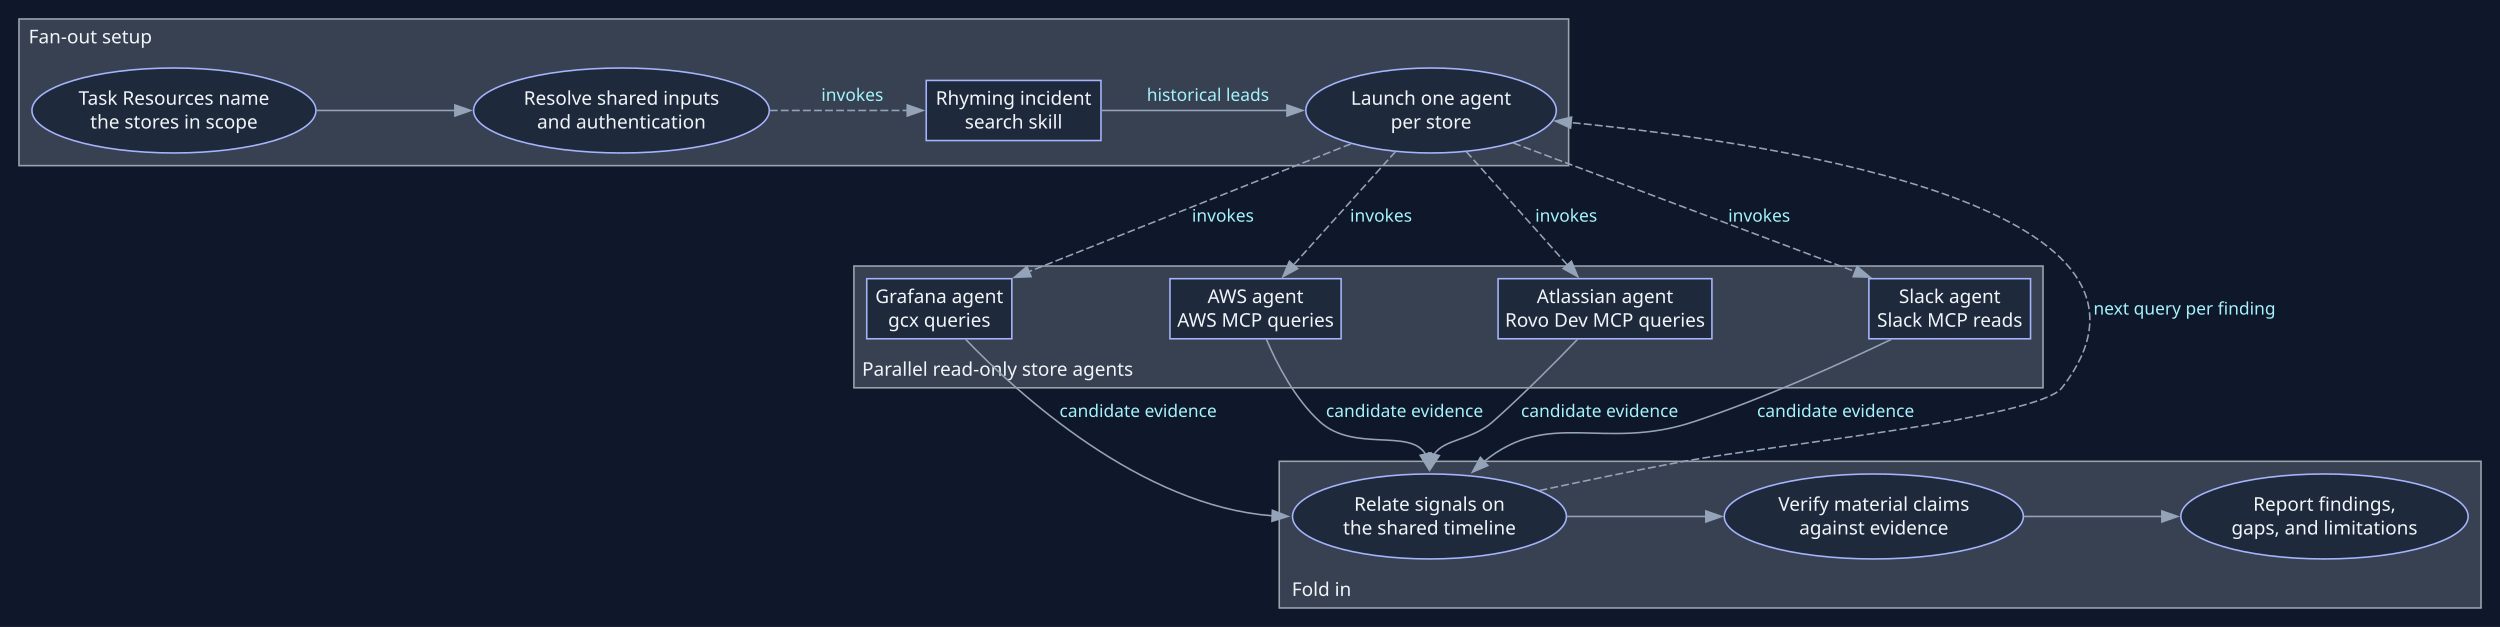
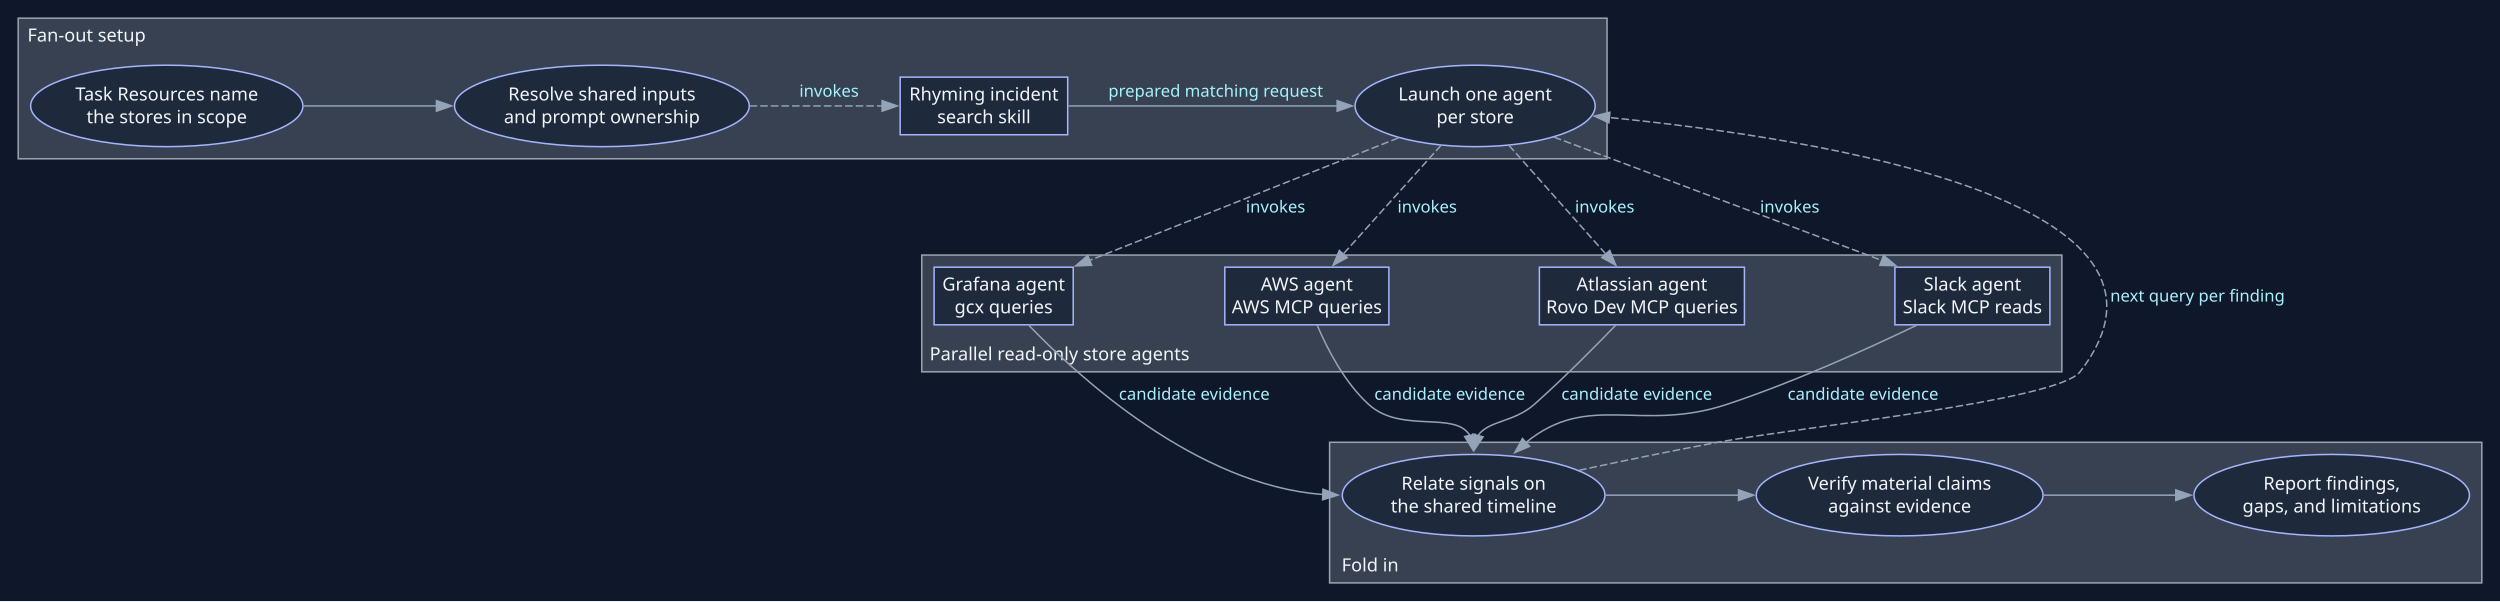
- <svg xmlns="http://www.w3.org/2000/svg" width="3162pt" height="793pt" viewBox="0.00 0.00 3162.00 793.00">
+ <svg xmlns="http://www.w3.org/2000/svg" width="3298pt" height="793pt" viewBox="0.00 0.00 3298.00 793.00">
  <g id="graph0" class="graph" transform="scale(2 2) rotate(0) translate(4 392.48)">
-     <polygon fill="#0f172a" stroke="none" points="-4,4 -4,-392.48 1577,-392.48 1577,4 -4,4" />
+     <polygon fill="#0f172a" stroke="none" points="-4,4 -4,-392.48 1645,-392.48 1645,4 -4,4" />
    <g id="clust1" class="cluster">
-       <polygon fill="#374151" stroke="#9ca3af" points="8,-287.74 8,-380.48 988,-380.48 988,-287.74 8,-287.74" />
+       <polygon fill="#374151" stroke="#9ca3af" points="8,-287.74 8,-380.48 1056,-380.48 1056,-287.74 8,-287.74" />
      <text xml:space="preserve" text-anchor="middle" x="53.12" y="-365.08" font-family="Trebuchet MS" font-size="12.00" fill="#f1f5f9">Fan-out setup</text>
    </g>
    <g id="clust3" class="cluster">
-       <polygon fill="#374151" stroke="#9ca3af" points="536,-147.24 536,-224.24 1288,-224.24 1288,-147.24 536,-147.24" />
-       <text xml:space="preserve" text-anchor="middle" x="626.88" y="-154.84" font-family="Trebuchet MS" font-size="12.00" fill="#f1f5f9">Parallel read-only store agents</text>
+       <polygon fill="#374151" stroke="#9ca3af" points="604,-147.24 604,-224.24 1356,-224.24 1356,-147.24 604,-147.24" />
+       <text xml:space="preserve" text-anchor="middle" x="694.88" y="-154.84" font-family="Trebuchet MS" font-size="12.00" fill="#f1f5f9">Parallel read-only store agents</text>
    </g>
    <g id="clust5" class="cluster">
-       <polygon fill="#374151" stroke="#9ca3af" points="805,-8 805,-100.74 1565,-100.74 1565,-8 805,-8" />
-       <text xml:space="preserve" text-anchor="middle" x="831.75" y="-15.6" font-family="Trebuchet MS" font-size="12.00" fill="#f1f5f9">Fold in</text>
+       <polygon fill="#374151" stroke="#9ca3af" points="873,-8 873,-100.74 1633,-100.74 1633,-8 873,-8" />
+       <text xml:space="preserve" text-anchor="middle" x="899.75" y="-15.6" font-family="Trebuchet MS" font-size="12.00" fill="#f1f5f9">Fold in</text>
    </g>
    <g id="node1" class="node">
      <ellipse fill="#1e293b" stroke="#a5b4fc" cx="106" cy="-322.61" rx="89.8" ry="26.87" />
      <text xml:space="preserve" text-anchor="middle" x="106" y="-326.21" font-family="Trebuchet MS" font-size="12.00" fill="#f1f5f9">Task Resources name</text>
      <text xml:space="preserve" text-anchor="middle" x="106" y="-311.21" font-family="Trebuchet MS" font-size="12.00" fill="#f1f5f9">the stores in scope</text>
    </g>
    <g id="node2" class="node">
-       <ellipse fill="#1e293b" stroke="#a5b4fc" cx="389" cy="-322.61" rx="93.51" ry="26.87" />
-       <text xml:space="preserve" text-anchor="middle" x="389" y="-326.21" font-family="Trebuchet MS" font-size="12.00" fill="#f1f5f9">Resolve shared inputs</text>
-       <text xml:space="preserve" text-anchor="middle" x="389" y="-311.21" font-family="Trebuchet MS" font-size="12.00" fill="#f1f5f9">and authentication</text>
+       <ellipse fill="#1e293b" stroke="#a5b4fc" cx="393" cy="-322.61" rx="97.23" ry="26.87" />
+       <text xml:space="preserve" text-anchor="middle" x="393" y="-326.21" font-family="Trebuchet MS" font-size="12.00" fill="#f1f5f9">Resolve shared inputs</text>
+       <text xml:space="preserve" text-anchor="middle" x="393" y="-311.21" font-family="Trebuchet MS" font-size="12.00" fill="#f1f5f9">and prompt ownership</text>
    </g>
    <g id="edge1" class="edge">
-       <path fill="none" stroke="#94a3b8" d="M196.1,-322.61C225.38,-322.61 254.67,-322.61 283.96,-322.61" />
-       <polygon fill="#94a3b8" stroke="#94a3b8" points="283.67,-326.11 293.67,-322.61 283.67,-319.11 283.67,-326.11" />
+       <path fill="none" stroke="#94a3b8" d="M196.25,-322.61C225.55,-322.61 254.86,-322.61 284.16,-322.61" />
+       <polygon fill="#94a3b8" stroke="#94a3b8" points="283.88,-326.11 293.88,-322.61 283.88,-319.11 283.88,-326.11" />
    </g>
    <g id="node3" class="node">
-       <polygon fill="#1e293b" stroke="#a5b4fc" points="692.25,-341.61 581.75,-341.61 581.75,-303.61 692.25,-303.61 692.25,-341.61" />
-       <text xml:space="preserve" text-anchor="middle" x="637" y="-326.21" font-family="Trebuchet MS" font-size="12.00" fill="#f1f5f9">Rhyming incident</text>
-       <text xml:space="preserve" text-anchor="middle" x="637" y="-311.21" font-family="Trebuchet MS" font-size="12.00" fill="#f1f5f9">search skill</text>
+       <polygon fill="#1e293b" stroke="#a5b4fc" points="700.25,-341.61 589.75,-341.61 589.75,-303.61 700.25,-303.61 700.25,-341.61" />
+       <text xml:space="preserve" text-anchor="middle" x="645" y="-326.21" font-family="Trebuchet MS" font-size="12.00" fill="#f1f5f9">Rhyming incident</text>
+       <text xml:space="preserve" text-anchor="middle" x="645" y="-311.21" font-family="Trebuchet MS" font-size="12.00" fill="#f1f5f9">search skill</text>
    </g>
    <g id="edge2" class="edge">
-       <path fill="none" stroke="#94a3b8" stroke-dasharray="5,2" d="M482.76,-322.61C511.8,-322.61 543.21,-322.61 570.05,-322.61" />
-       <polygon fill="#94a3b8" stroke="#94a3b8" points="569.74,-326.11 579.74,-322.61 569.74,-319.11 569.74,-326.11" />
-       <text xml:space="preserve" text-anchor="middle" x="532.13" y="-328.66" font-family="Trebuchet MS" font-size="11.00" fill="#a5f3fc">  invokes</text>
+       <path fill="none" stroke="#94a3b8" stroke-dasharray="5,2" d="M490.43,-322.61C519.76,-322.61 551.27,-322.61 578.13,-322.61" />
+       <polygon fill="#94a3b8" stroke="#94a3b8" points="577.83,-326.11 587.83,-322.61 577.83,-319.11 577.83,-326.11" />
+       <text xml:space="preserve" text-anchor="middle" x="539.99" y="-328.66" font-family="Trebuchet MS" font-size="11.00" fill="#a5f3fc">  invokes</text>
    </g>
    <g id="node4" class="node">
-       <ellipse fill="#1e293b" stroke="#a5b4fc" cx="901" cy="-322.61" rx="79.2" ry="26.87" />
-       <text xml:space="preserve" text-anchor="middle" x="901" y="-326.21" font-family="Trebuchet MS" font-size="12.00" fill="#f1f5f9">Launch one agent</text>
-       <text xml:space="preserve" text-anchor="middle" x="901" y="-311.21" font-family="Trebuchet MS" font-size="12.00" fill="#f1f5f9">per store</text>
+       <ellipse fill="#1e293b" stroke="#a5b4fc" cx="969" cy="-322.61" rx="79.2" ry="26.87" />
+       <text xml:space="preserve" text-anchor="middle" x="969" y="-326.21" font-family="Trebuchet MS" font-size="12.00" fill="#f1f5f9">Launch one agent</text>
+       <text xml:space="preserve" text-anchor="middle" x="969" y="-311.21" font-family="Trebuchet MS" font-size="12.00" fill="#f1f5f9">per store</text>
    </g>
    <g id="edge3" class="edge">
-       <path fill="none" stroke="#94a3b8" d="M692.67,-322.61C726.67,-322.61 770.98,-322.61 809.99,-322.61" />
-       <polygon fill="#94a3b8" stroke="#94a3b8" points="809.86,-326.11 819.86,-322.61 809.86,-319.11 809.86,-326.11" />
-       <text xml:space="preserve" text-anchor="middle" x="757.03" y="-328.66" font-family="Trebuchet MS" font-size="11.00" fill="#a5f3fc">  historical leads</text>
+       <path fill="none" stroke="#94a3b8" d="M700.7,-322.61C749.46,-322.61 821.24,-322.61 878.29,-322.61" />
+       <polygon fill="#94a3b8" stroke="#94a3b8" points="877.97,-326.11 887.97,-322.61 877.97,-319.11 877.97,-326.11" />
+       <text xml:space="preserve" text-anchor="middle" x="795.03" y="-328.66" font-family="Trebuchet MS" font-size="11.00" fill="#a5f3fc">  prepared matching request</text>
    </g>
    <g id="node5" class="node">
-       <polygon fill="#1e293b" stroke="#a5b4fc" points="635.88,-216.24 544.12,-216.24 544.12,-178.24 635.88,-178.24 635.88,-216.24" />
-       <text xml:space="preserve" text-anchor="middle" x="590" y="-200.84" font-family="Trebuchet MS" font-size="12.00" fill="#f1f5f9">Grafana agent</text>
-       <text xml:space="preserve" text-anchor="middle" x="590" y="-185.84" font-family="Trebuchet MS" font-size="12.00" fill="#f1f5f9">gcx queries</text>
+       <polygon fill="#1e293b" stroke="#a5b4fc" points="703.88,-216.24 612.12,-216.24 612.12,-178.24 703.88,-178.24 703.88,-216.24" />
+       <text xml:space="preserve" text-anchor="middle" x="658" y="-200.84" font-family="Trebuchet MS" font-size="12.00" fill="#f1f5f9">Grafana agent</text>
+       <text xml:space="preserve" text-anchor="middle" x="658" y="-185.84" font-family="Trebuchet MS" font-size="12.00" fill="#f1f5f9">gcx queries</text>
    </g>
    <g id="edge9" class="edge">
-       <path fill="none" stroke="#94a3b8" stroke-dasharray="5,2" d="M850.34,-301.51C794.44,-279.34 704.7,-243.74 646.55,-220.67" />
-       <polygon fill="#94a3b8" stroke="#94a3b8" points="648.06,-217.51 637.48,-217.07 645.48,-224.01 648.06,-217.51" />
-       <text xml:space="preserve" text-anchor="middle" x="766.5" y="-252.29" font-family="Trebuchet MS" font-size="11.00" fill="#a5f3fc">  invokes</text>
+       <path fill="none" stroke="#94a3b8" stroke-dasharray="5,2" d="M918.34,-301.51C862.44,-279.34 772.7,-243.74 714.55,-220.67" />
+       <polygon fill="#94a3b8" stroke="#94a3b8" points="716.06,-217.51 705.48,-217.07 713.48,-224.01 716.06,-217.51" />
+       <text xml:space="preserve" text-anchor="middle" x="834.5" y="-252.29" font-family="Trebuchet MS" font-size="11.00" fill="#a5f3fc">  invokes</text>
    </g>
    <g id="node6" class="node">
-       <polygon fill="#1e293b" stroke="#a5b4fc" points="844.12,-216.24 735.88,-216.24 735.88,-178.24 844.12,-178.24 844.12,-216.24" />
-       <text xml:space="preserve" text-anchor="middle" x="790" y="-200.84" font-family="Trebuchet MS" font-size="12.00" fill="#f1f5f9">AWS agent</text>
-       <text xml:space="preserve" text-anchor="middle" x="790" y="-185.84" font-family="Trebuchet MS" font-size="12.00" fill="#f1f5f9">AWS MCP queries</text>
+       <polygon fill="#1e293b" stroke="#a5b4fc" points="912.12,-216.24 803.88,-216.24 803.88,-178.24 912.12,-178.24 912.12,-216.24" />
+       <text xml:space="preserve" text-anchor="middle" x="858" y="-200.84" font-family="Trebuchet MS" font-size="12.00" fill="#f1f5f9">AWS agent</text>
+       <text xml:space="preserve" text-anchor="middle" x="858" y="-185.84" font-family="Trebuchet MS" font-size="12.00" fill="#f1f5f9">AWS MCP queries</text>
    </g>
    <g id="edge10" class="edge">
-       <path fill="none" stroke="#94a3b8" stroke-dasharray="5,2" d="M878.54,-296.64C859.72,-275.73 832.93,-245.96 813.76,-224.65" />
-       <polygon fill="#94a3b8" stroke="#94a3b8" points="816.61,-222.58 807.32,-217.49 811.41,-227.27 816.61,-222.58" />
-       <text xml:space="preserve" text-anchor="middle" x="866.5" y="-252.29" font-family="Trebuchet MS" font-size="11.00" fill="#a5f3fc">  invokes</text>
+       <path fill="none" stroke="#94a3b8" stroke-dasharray="5,2" d="M946.54,-296.64C927.72,-275.73 900.93,-245.96 881.76,-224.65" />
+       <polygon fill="#94a3b8" stroke="#94a3b8" points="884.61,-222.58 875.32,-217.49 879.41,-227.27 884.61,-222.58" />
+       <text xml:space="preserve" text-anchor="middle" x="934.5" y="-252.29" font-family="Trebuchet MS" font-size="11.00" fill="#a5f3fc">  invokes</text>
    </g>
    <g id="node7" class="node">
-       <polygon fill="#1e293b" stroke="#a5b4fc" points="1078.62,-216.24 943.38,-216.24 943.38,-178.24 1078.62,-178.24 1078.62,-216.24" />
-       <text xml:space="preserve" text-anchor="middle" x="1011" y="-200.84" font-family="Trebuchet MS" font-size="12.00" fill="#f1f5f9">Atlassian agent</text>
-       <text xml:space="preserve" text-anchor="middle" x="1011" y="-185.84" font-family="Trebuchet MS" font-size="12.00" fill="#f1f5f9">Rovo Dev MCP queries</text>
+       <polygon fill="#1e293b" stroke="#a5b4fc" points="1146.62,-216.24 1011.38,-216.24 1011.38,-178.24 1146.62,-178.24 1146.62,-216.24" />
+       <text xml:space="preserve" text-anchor="middle" x="1079" y="-200.84" font-family="Trebuchet MS" font-size="12.00" fill="#f1f5f9">Atlassian agent</text>
+       <text xml:space="preserve" text-anchor="middle" x="1079" y="-185.84" font-family="Trebuchet MS" font-size="12.00" fill="#f1f5f9">Rovo Dev MCP queries</text>
    </g>
    <g id="edge11" class="edge">
-       <path fill="none" stroke="#94a3b8" stroke-dasharray="5,2" d="M923.26,-296.64C941.83,-275.82 968.22,-246.22 987.2,-224.93" />
-       <polygon fill="#94a3b8" stroke="#94a3b8" points="989.79,-227.29 993.83,-217.49 984.56,-222.63 989.79,-227.29" />
-       <text xml:space="preserve" text-anchor="middle" x="983.59" y="-252.29" font-family="Trebuchet MS" font-size="11.00" fill="#a5f3fc">  invokes</text>
+       <path fill="none" stroke="#94a3b8" stroke-dasharray="5,2" d="M991.26,-296.64C1009.83,-275.82 1036.22,-246.22 1055.2,-224.93" />
+       <polygon fill="#94a3b8" stroke="#94a3b8" points="1057.79,-227.29 1061.83,-217.49 1052.56,-222.63 1057.79,-227.29" />
+       <text xml:space="preserve" text-anchor="middle" x="1051.59" y="-252.29" font-family="Trebuchet MS" font-size="11.00" fill="#a5f3fc">  invokes</text>
    </g>
    <g id="node8" class="node">
-       <polygon fill="#1e293b" stroke="#a5b4fc" points="1280.12,-216.24 1177.88,-216.24 1177.88,-178.24 1280.12,-178.24 1280.12,-216.24" />
-       <text xml:space="preserve" text-anchor="middle" x="1229" y="-200.84" font-family="Trebuchet MS" font-size="12.00" fill="#f1f5f9">Slack agent</text>
-       <text xml:space="preserve" text-anchor="middle" x="1229" y="-185.84" font-family="Trebuchet MS" font-size="12.00" fill="#f1f5f9">Slack MCP reads</text>
+       <polygon fill="#1e293b" stroke="#a5b4fc" points="1348.12,-216.24 1245.88,-216.24 1245.88,-178.24 1348.12,-178.24 1348.12,-216.24" />
+       <text xml:space="preserve" text-anchor="middle" x="1297" y="-200.84" font-family="Trebuchet MS" font-size="12.00" fill="#f1f5f9">Slack agent</text>
+       <text xml:space="preserve" text-anchor="middle" x="1297" y="-185.84" font-family="Trebuchet MS" font-size="12.00" fill="#f1f5f9">Slack MCP reads</text>
    </g>
    <g id="edge12" class="edge">
-       <path fill="none" stroke="#94a3b8" stroke-dasharray="5,2" d="M952.97,-302.06C1011.76,-279.95 1107.35,-244 1169.19,-220.74" />
-       <polygon fill="#94a3b8" stroke="#94a3b8" points="1170.4,-224.02 1178.53,-217.22 1167.94,-217.47 1170.4,-224.02" />
-       <text xml:space="preserve" text-anchor="middle" x="1105.64" y="-252.29" font-family="Trebuchet MS" font-size="11.00" fill="#a5f3fc">  invokes</text>
+       <path fill="none" stroke="#94a3b8" stroke-dasharray="5,2" d="M1020.97,-302.06C1079.76,-279.95 1175.35,-244 1237.19,-220.74" />
+       <polygon fill="#94a3b8" stroke="#94a3b8" points="1238.4,-224.02 1246.53,-217.22 1235.94,-217.47 1238.4,-224.02" />
+       <text xml:space="preserve" text-anchor="middle" x="1173.64" y="-252.29" font-family="Trebuchet MS" font-size="11.00" fill="#a5f3fc">  invokes</text>
    </g>
    <g id="node9" class="node">
-       <ellipse fill="#1e293b" stroke="#a5b4fc" cx="900" cy="-65.87" rx="86.62" ry="26.87" />
-       <text xml:space="preserve" text-anchor="middle" x="900" y="-69.47" font-family="Trebuchet MS" font-size="12.00" fill="#f1f5f9">Relate signals on</text>
-       <text xml:space="preserve" text-anchor="middle" x="900" y="-54.47" font-family="Trebuchet MS" font-size="12.00" fill="#f1f5f9">the shared timeline</text>
+       <ellipse fill="#1e293b" stroke="#a5b4fc" cx="968" cy="-65.87" rx="86.62" ry="26.87" />
+       <text xml:space="preserve" text-anchor="middle" x="968" y="-69.47" font-family="Trebuchet MS" font-size="12.00" fill="#f1f5f9">Relate signals on</text>
+       <text xml:space="preserve" text-anchor="middle" x="968" y="-54.47" font-family="Trebuchet MS" font-size="12.00" fill="#f1f5f9">the shared timeline</text>
    </g>
    <g id="edge13" class="edge">
-       <path fill="none" stroke="#94a3b8" d="M606.7,-177.84C639.72,-143.48 717.39,-72.48 800.52,-66.3" />
-       <polygon fill="#94a3b8" stroke="#94a3b8" points="800.64,-69.8 810.5,-65.93 800.38,-62.8 800.64,-69.8" />
-       <text xml:space="preserve" text-anchor="middle" x="712.89" y="-128.79" font-family="Trebuchet MS" font-size="11.00" fill="#a5f3fc">  candidate evidence</text>
+       <path fill="none" stroke="#94a3b8" d="M674.7,-177.84C707.72,-143.48 785.39,-72.48 868.52,-66.3" />
+       <polygon fill="#94a3b8" stroke="#94a3b8" points="868.64,-69.8 878.5,-65.93 868.38,-62.8 868.64,-69.8" />
+       <text xml:space="preserve" text-anchor="middle" x="780.89" y="-128.79" font-family="Trebuchet MS" font-size="11.00" fill="#a5f3fc">  candidate evidence</text>
    </g>
    <g id="edge14" class="edge">
-       <path fill="none" stroke="#94a3b8" d="M796.84,-177.95C803.47,-162.34 814.85,-140.2 830.75,-125.74 852.27,-106.17 887.95,-121.83 897.55,-105.15" />
-       <polygon fill="#94a3b8" stroke="#94a3b8" points="900.94,-106.06 899.67,-95.54 894.1,-104.55 900.94,-106.06" />
-       <text xml:space="preserve" text-anchor="middle" x="881.38" y="-128.79" font-family="Trebuchet MS" font-size="11.00" fill="#a5f3fc">  candidate evidence</text>
+       <path fill="none" stroke="#94a3b8" d="M864.84,-177.95C871.47,-162.34 882.85,-140.2 898.75,-125.74 920.27,-106.17 955.95,-121.83 965.55,-105.15" />
+       <polygon fill="#94a3b8" stroke="#94a3b8" points="968.94,-106.06 967.67,-95.54 962.1,-104.55 968.94,-106.06" />
+       <text xml:space="preserve" text-anchor="middle" x="949.38" y="-128.79" font-family="Trebuchet MS" font-size="11.00" fill="#a5f3fc">  candidate evidence</text>
    </g>
    <g id="edge15" class="edge">
-       <path fill="none" stroke="#94a3b8" d="M993.73,-178C979.67,-163.42 959.1,-142.69 940,-125.74 926.62,-113.86 909.45,-115.12 902.8,-105.04" />
-       <polygon fill="#94a3b8" stroke="#94a3b8" points="906.24,-104.35 900.37,-95.52 899.45,-106.08 906.24,-104.35" />
-       <text xml:space="preserve" text-anchor="middle" x="1004.74" y="-128.79" font-family="Trebuchet MS" font-size="11.00" fill="#a5f3fc">  candidate evidence</text>
+       <path fill="none" stroke="#94a3b8" d="M1061.73,-178C1047.67,-163.42 1027.1,-142.69 1008,-125.74 994.62,-113.86 977.45,-115.12 970.8,-105.04" />
+       <polygon fill="#94a3b8" stroke="#94a3b8" points="974.24,-104.35 968.37,-95.52 967.45,-106.08 974.24,-104.35" />
+       <text xml:space="preserve" text-anchor="middle" x="1072.74" y="-128.79" font-family="Trebuchet MS" font-size="11.00" fill="#a5f3fc">  candidate evidence</text>
    </g>
    <g id="edge16" class="edge">
-       <path fill="none" stroke="#94a3b8" d="M1192.11,-177.89C1159.75,-162.35 1111.12,-140.34 1067,-125.74 1009.75,-106.79 975.93,-134.5 934.45,-100.55" />
-       <polygon fill="#94a3b8" stroke="#94a3b8" points="936.92,-98.07 927.16,-93.93 932.21,-103.25 936.92,-98.07" />
-       <text xml:space="preserve" text-anchor="middle" x="1153.99" y="-128.79" font-family="Trebuchet MS" font-size="11.00" fill="#a5f3fc">  candidate evidence</text>
+       <path fill="none" stroke="#94a3b8" d="M1260.11,-177.89C1227.75,-162.35 1179.12,-140.34 1135,-125.74 1077.75,-106.79 1043.93,-134.5 1002.45,-100.55" />
+       <polygon fill="#94a3b8" stroke="#94a3b8" points="1004.92,-98.07 995.16,-93.93 1000.21,-103.25 1004.92,-98.07" />
+       <text xml:space="preserve" text-anchor="middle" x="1221.99" y="-128.79" font-family="Trebuchet MS" font-size="11.00" fill="#a5f3fc">  candidate evidence</text>
    </g>
    <g id="edge17" class="edge">
-       <path fill="none" stroke="#94a3b8" stroke-dasharray="5,2" d="M969.59,-82.28C997.89,-88.34 1030.95,-95.17 1061,-100.74 1117.06,-111.12 1285.08,-127.96 1300,-147.24 1386.89,-259.51 1131.6,-300.89 989.39,-314.98" />
-       <polygon fill="#94a3b8" stroke="#94a3b8" points="989.22,-311.48 979.6,-315.92 989.89,-318.45 989.22,-311.48" />
-       <text xml:space="preserve" text-anchor="middle" x="1374.61" y="-193.54" font-family="Trebuchet MS" font-size="11.00" fill="#a5f3fc">  next query per finding</text>
+       <path fill="none" stroke="#94a3b8" stroke-dasharray="5,2" d="M1037.59,-82.28C1065.89,-88.34 1098.95,-95.17 1129,-100.74 1185.06,-111.12 1353.08,-127.96 1368,-147.24 1454.89,-259.51 1199.6,-300.89 1057.39,-314.98" />
+       <polygon fill="#94a3b8" stroke="#94a3b8" points="1057.22,-311.48 1047.6,-315.92 1057.89,-318.45 1057.22,-311.48" />
+       <text xml:space="preserve" text-anchor="middle" x="1442.61" y="-193.54" font-family="Trebuchet MS" font-size="11.00" fill="#a5f3fc">  next query per finding</text>
    </g>
    <g id="node10" class="node">
-       <ellipse fill="#1e293b" stroke="#a5b4fc" cx="1181" cy="-65.87" rx="94.58" ry="26.87" />
-       <text xml:space="preserve" text-anchor="middle" x="1181" y="-69.47" font-family="Trebuchet MS" font-size="12.00" fill="#f1f5f9">Verify material claims</text>
-       <text xml:space="preserve" text-anchor="middle" x="1181" y="-54.47" font-family="Trebuchet MS" font-size="12.00" fill="#f1f5f9">against evidence</text>
+       <ellipse fill="#1e293b" stroke="#a5b4fc" cx="1249" cy="-65.87" rx="94.58" ry="26.87" />
+       <text xml:space="preserve" text-anchor="middle" x="1249" y="-69.47" font-family="Trebuchet MS" font-size="12.00" fill="#f1f5f9">Verify material claims</text>
+       <text xml:space="preserve" text-anchor="middle" x="1249" y="-54.47" font-family="Trebuchet MS" font-size="12.00" fill="#f1f5f9">against evidence</text>
    </g>
    <g id="edge7" class="edge">
-       <path fill="none" stroke="#94a3b8" d="M986.99,-65.87C1016.33,-65.87 1045.68,-65.87 1075.02,-65.87" />
-       <polygon fill="#94a3b8" stroke="#94a3b8" points="1074.75,-69.37 1084.75,-65.87 1074.75,-62.37 1074.75,-69.37" />
+       <path fill="none" stroke="#94a3b8" d="M1054.99,-65.87C1084.33,-65.87 1113.68,-65.87 1143.02,-65.87" />
+       <polygon fill="#94a3b8" stroke="#94a3b8" points="1142.75,-69.37 1152.75,-65.87 1142.75,-62.37 1142.75,-69.37" />
    </g>
    <g id="node11" class="node">
-       <ellipse fill="#1e293b" stroke="#a5b4fc" cx="1466" cy="-65.87" rx="90.86" ry="26.87" />
-       <text xml:space="preserve" text-anchor="middle" x="1466" y="-69.47" font-family="Trebuchet MS" font-size="12.00" fill="#f1f5f9">Report findings,</text>
-       <text xml:space="preserve" text-anchor="middle" x="1466" y="-54.47" font-family="Trebuchet MS" font-size="12.00" fill="#f1f5f9">gaps, and limitations</text>
+       <ellipse fill="#1e293b" stroke="#a5b4fc" cx="1534" cy="-65.87" rx="90.86" ry="26.87" />
+       <text xml:space="preserve" text-anchor="middle" x="1534" y="-69.47" font-family="Trebuchet MS" font-size="12.00" fill="#f1f5f9">Report findings,</text>
+       <text xml:space="preserve" text-anchor="middle" x="1534" y="-54.47" font-family="Trebuchet MS" font-size="12.00" fill="#f1f5f9">gaps, and limitations</text>
    </g>
    <g id="edge8" class="edge">
-       <path fill="none" stroke="#94a3b8" d="M1275.91,-65.87C1305.1,-65.87 1334.29,-65.87 1363.48,-65.87" />
-       <polygon fill="#94a3b8" stroke="#94a3b8" points="1363.15,-69.37 1373.15,-65.87 1363.15,-62.37 1363.15,-69.37" />
+       <path fill="none" stroke="#94a3b8" d="M1343.91,-65.87C1373.1,-65.87 1402.29,-65.87 1431.48,-65.87" />
+       <polygon fill="#94a3b8" stroke="#94a3b8" points="1431.15,-69.37 1441.15,-65.87 1431.15,-62.37 1431.15,-69.37" />
    </g>
  </g>
</svg>
